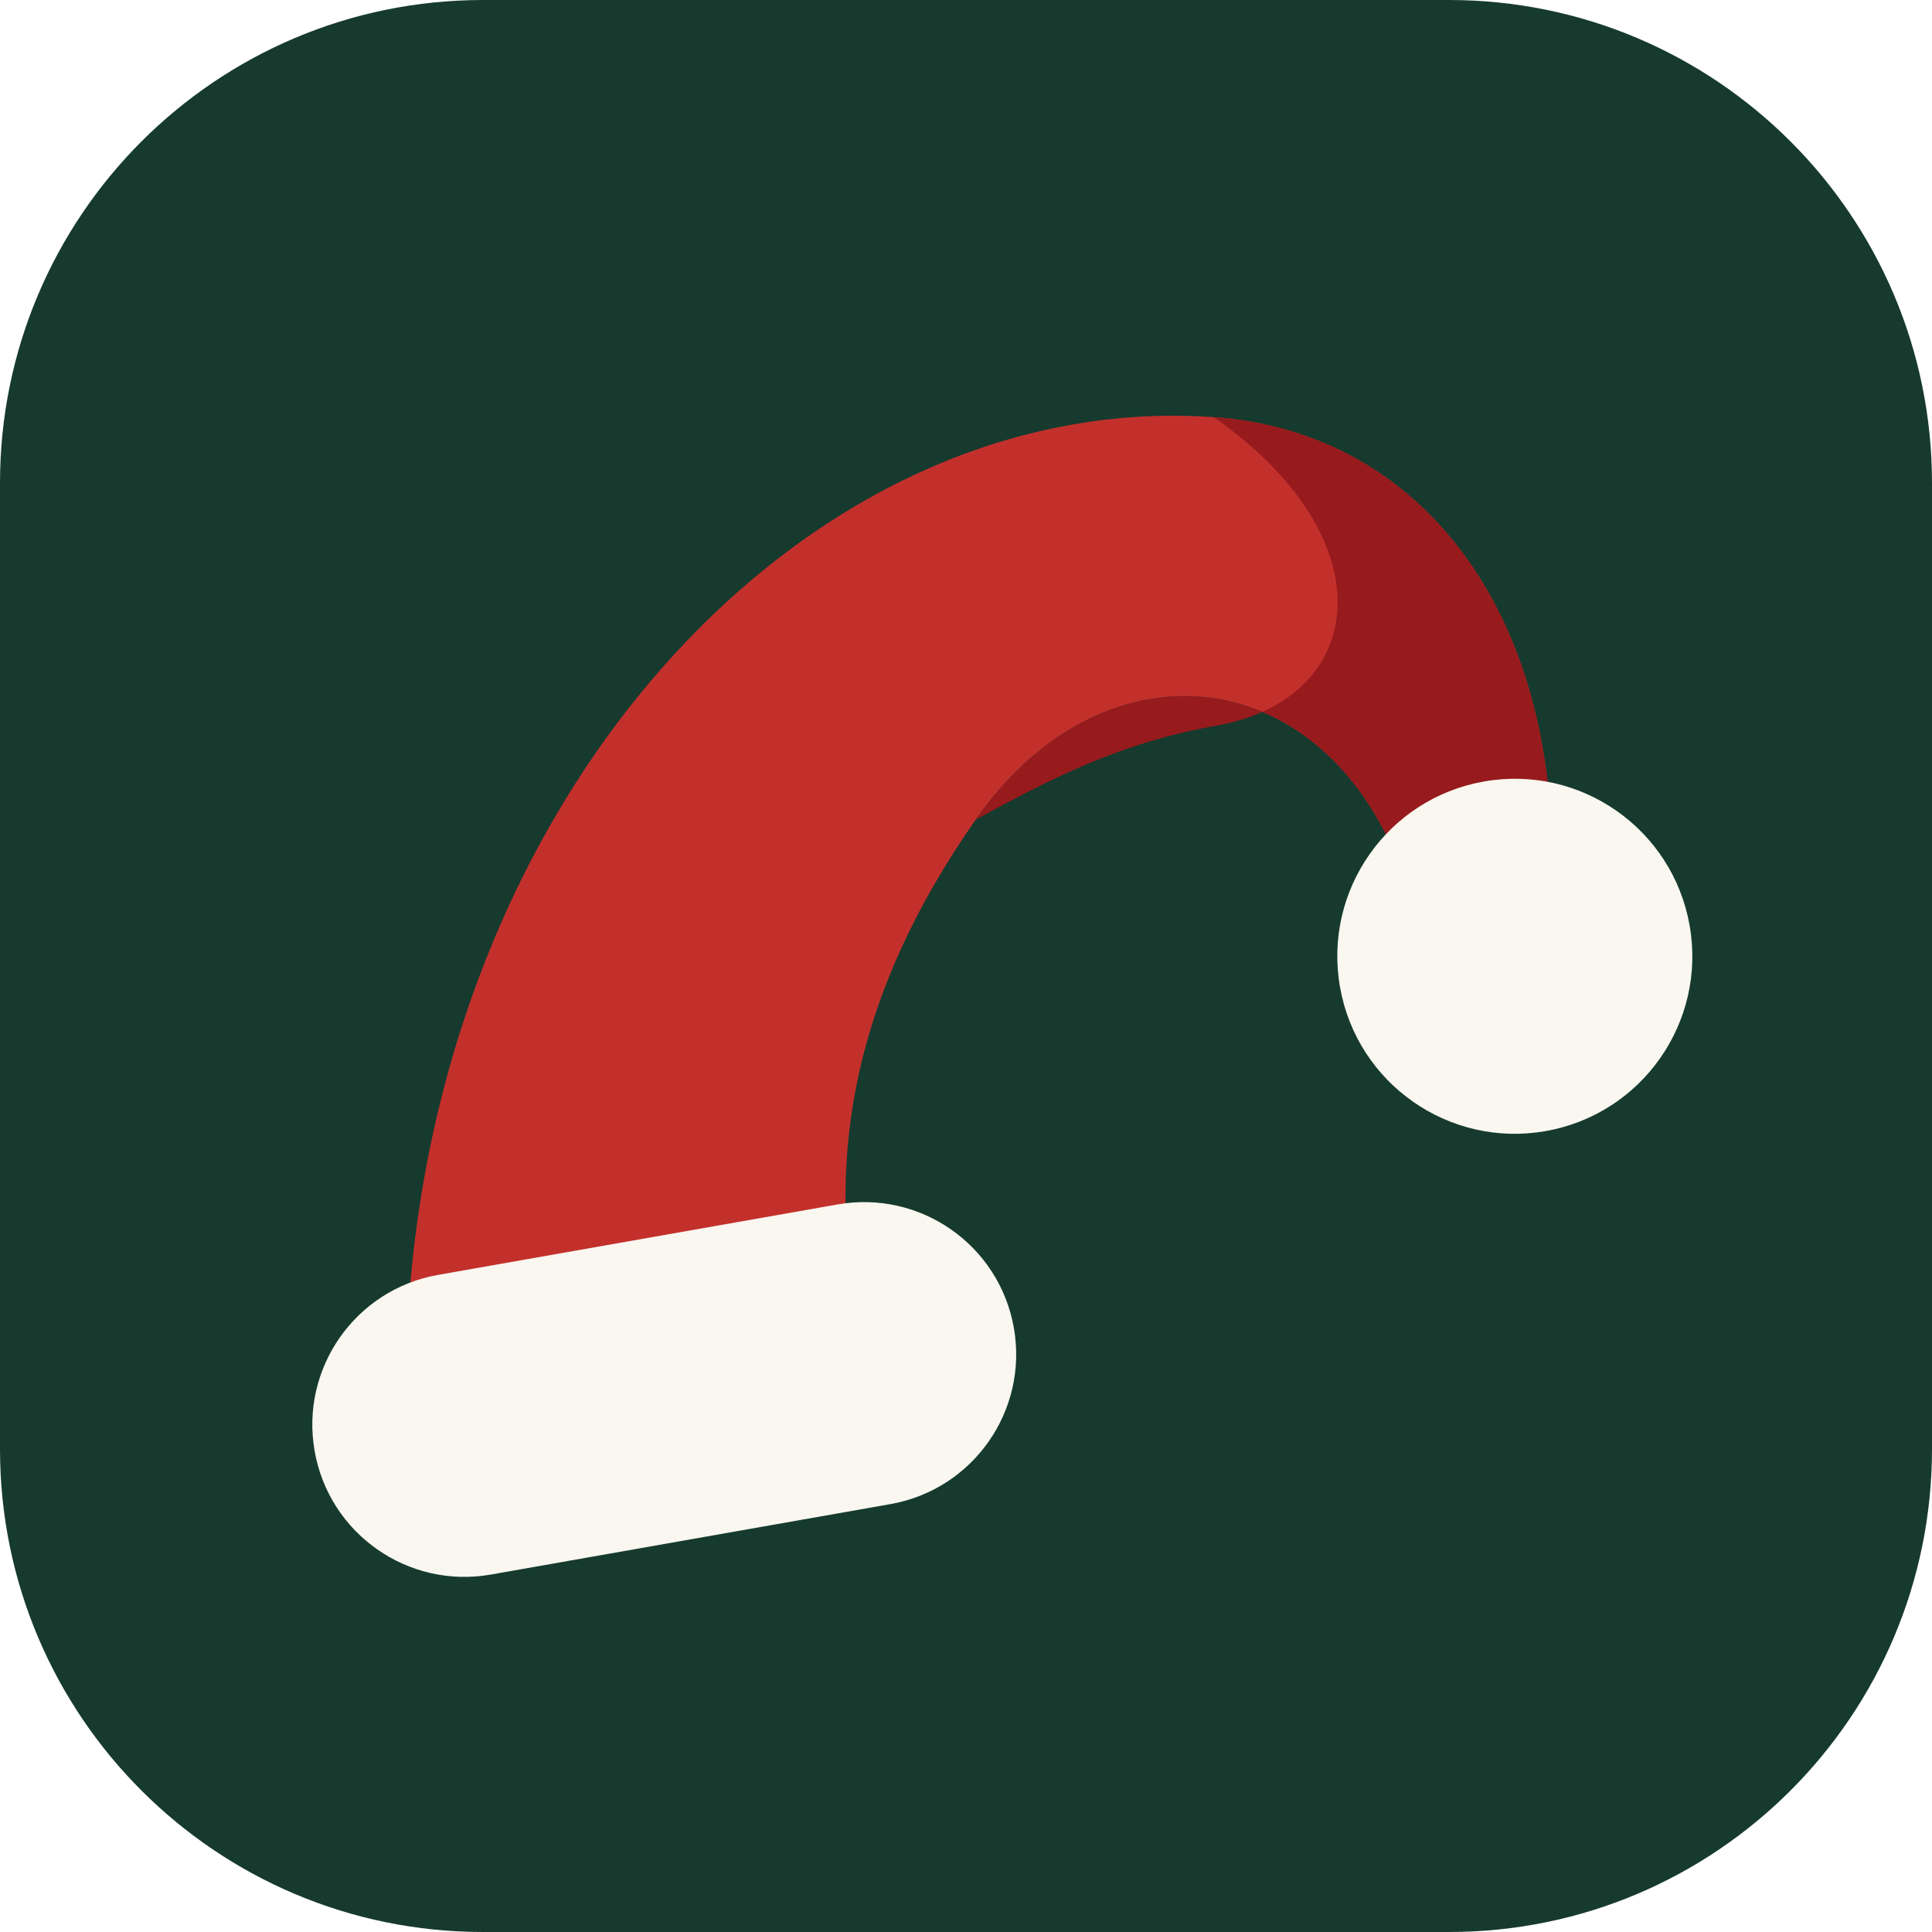
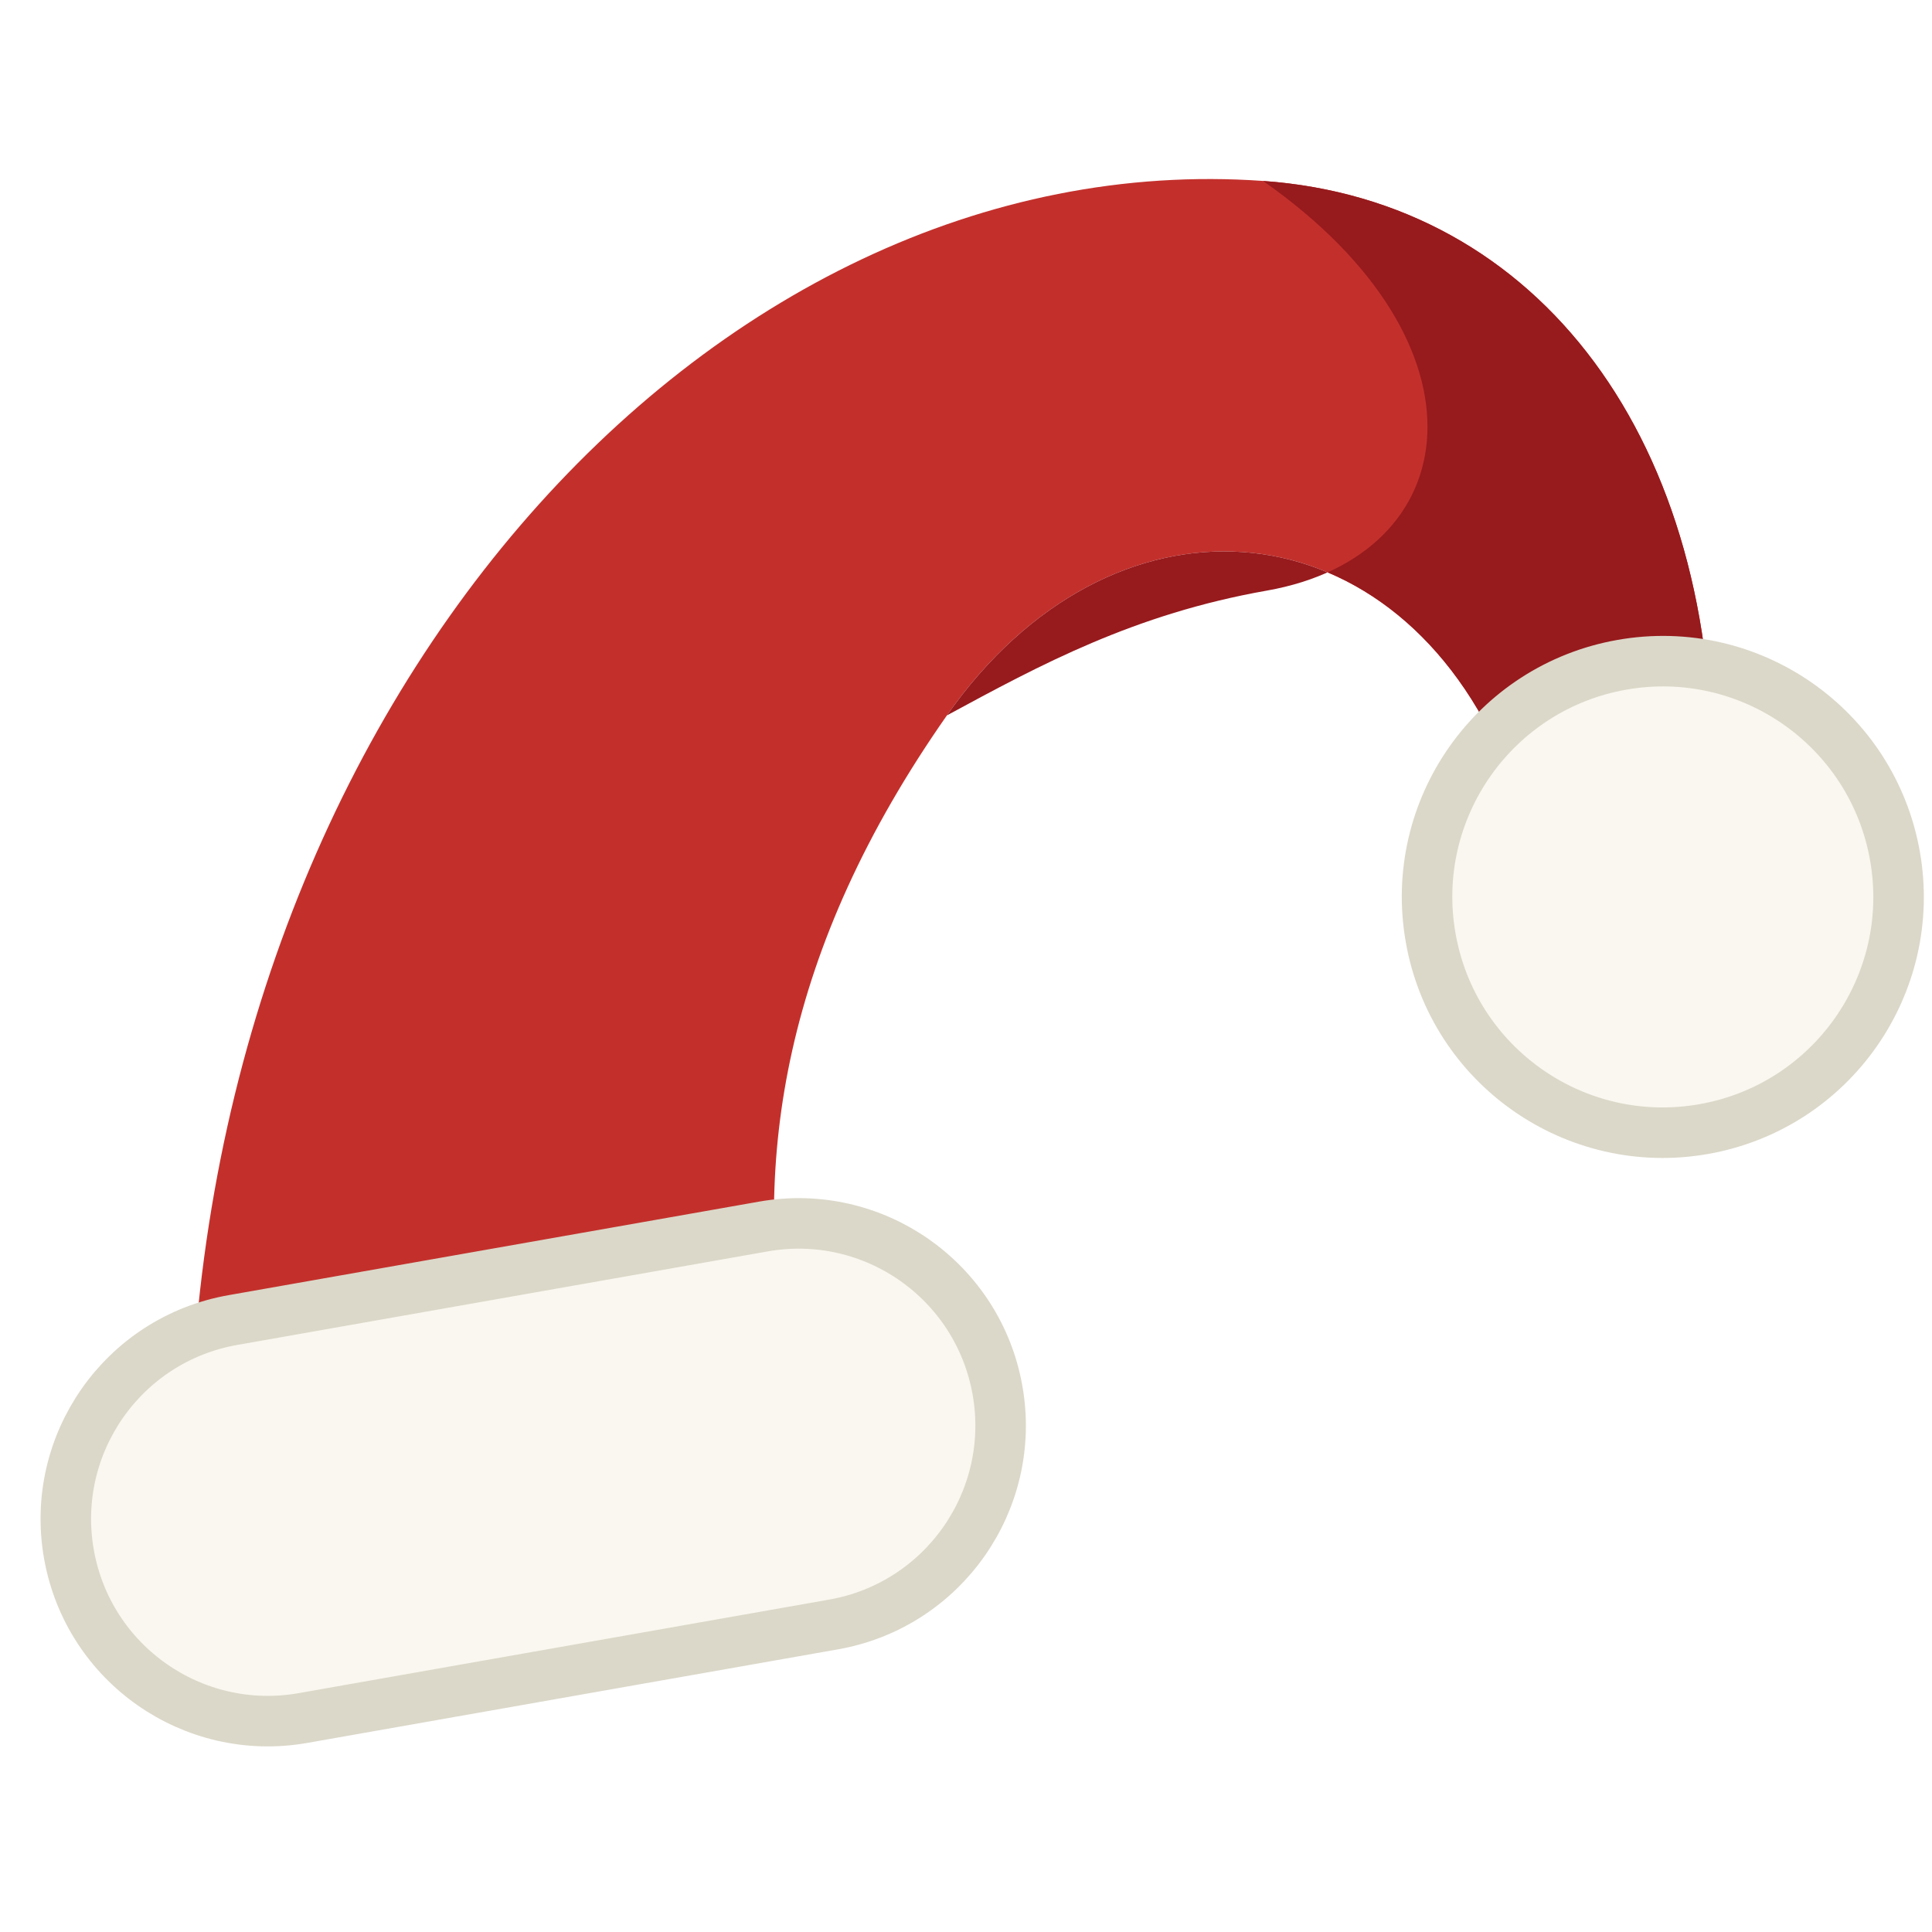
- <svg xmlns="http://www.w3.org/2000/svg" viewBox="0 0 32 32">
-   <rect width="32" height="32" rx="8" fill="#163A2E" />
-   <g transform="rotate(-10 16 16) translate(2.3 4.4) scale(0.42)">
+ <svg xmlns="http://www.w3.org/2000/svg" viewBox="4.81 0.5 57.37 57.37">
+   <g transform="rotate(-10 32 28)">
    <path d="M8 40C12 18 30 4 46 8C54 10 58 18 56 28L50 26C48 18 40 16 34 22C28 28 26 34 26 40Z" fill="#C3302C" />
    <path d="M34 22C40 16 48 18 50 26L56 28C58 18 54 10 46 8C52 14 50 20 44 20C40 20 37 21 34 22Z" fill="#971A1D" />
-     <rect x="4" y="36" width="28" height="12" rx="6" fill="#F9F7EF" />
-     <circle cx="54" cy="31" r="7" fill="#F9F7EF" />
+     <rect x="4" y="36" width="28" height="12" rx="6" fill="#F9F7EF" stroke="#DBD8C9" stroke-width="1.5" />
+     <circle cx="54" cy="31" r="7" fill="#F9F7EF" stroke="#DBD8C9" stroke-width="1.5" />
  </g>
</svg>
